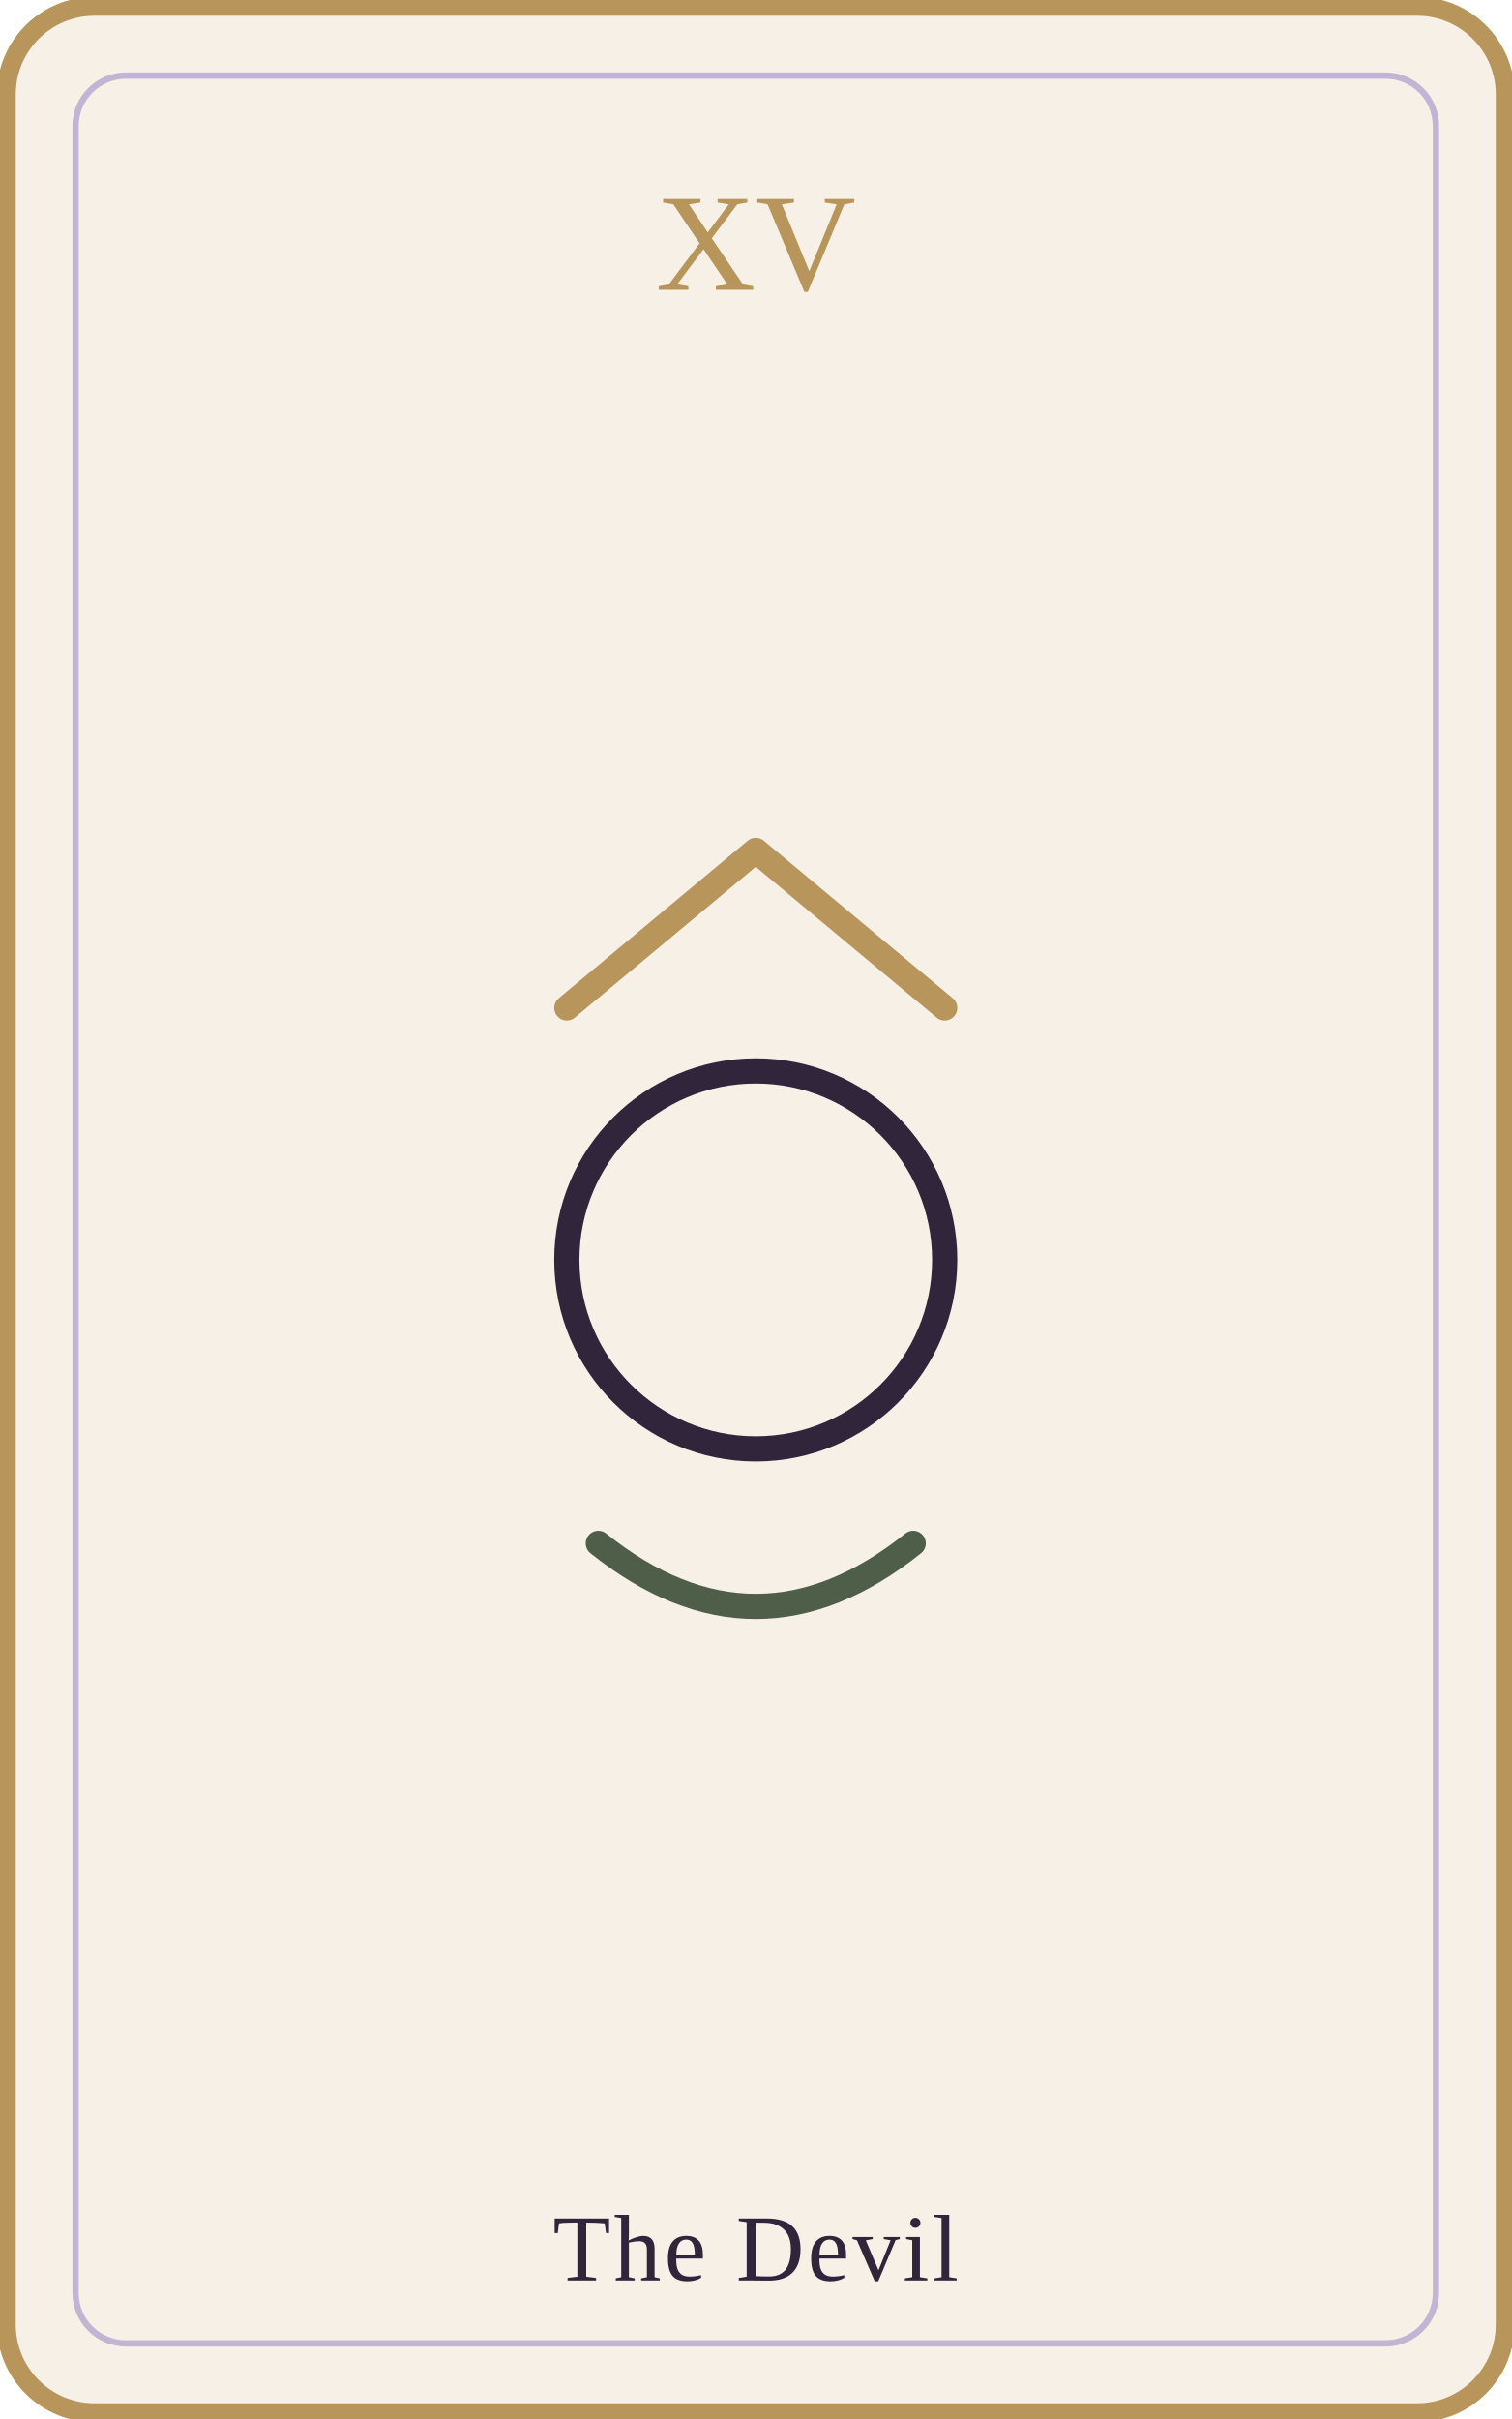
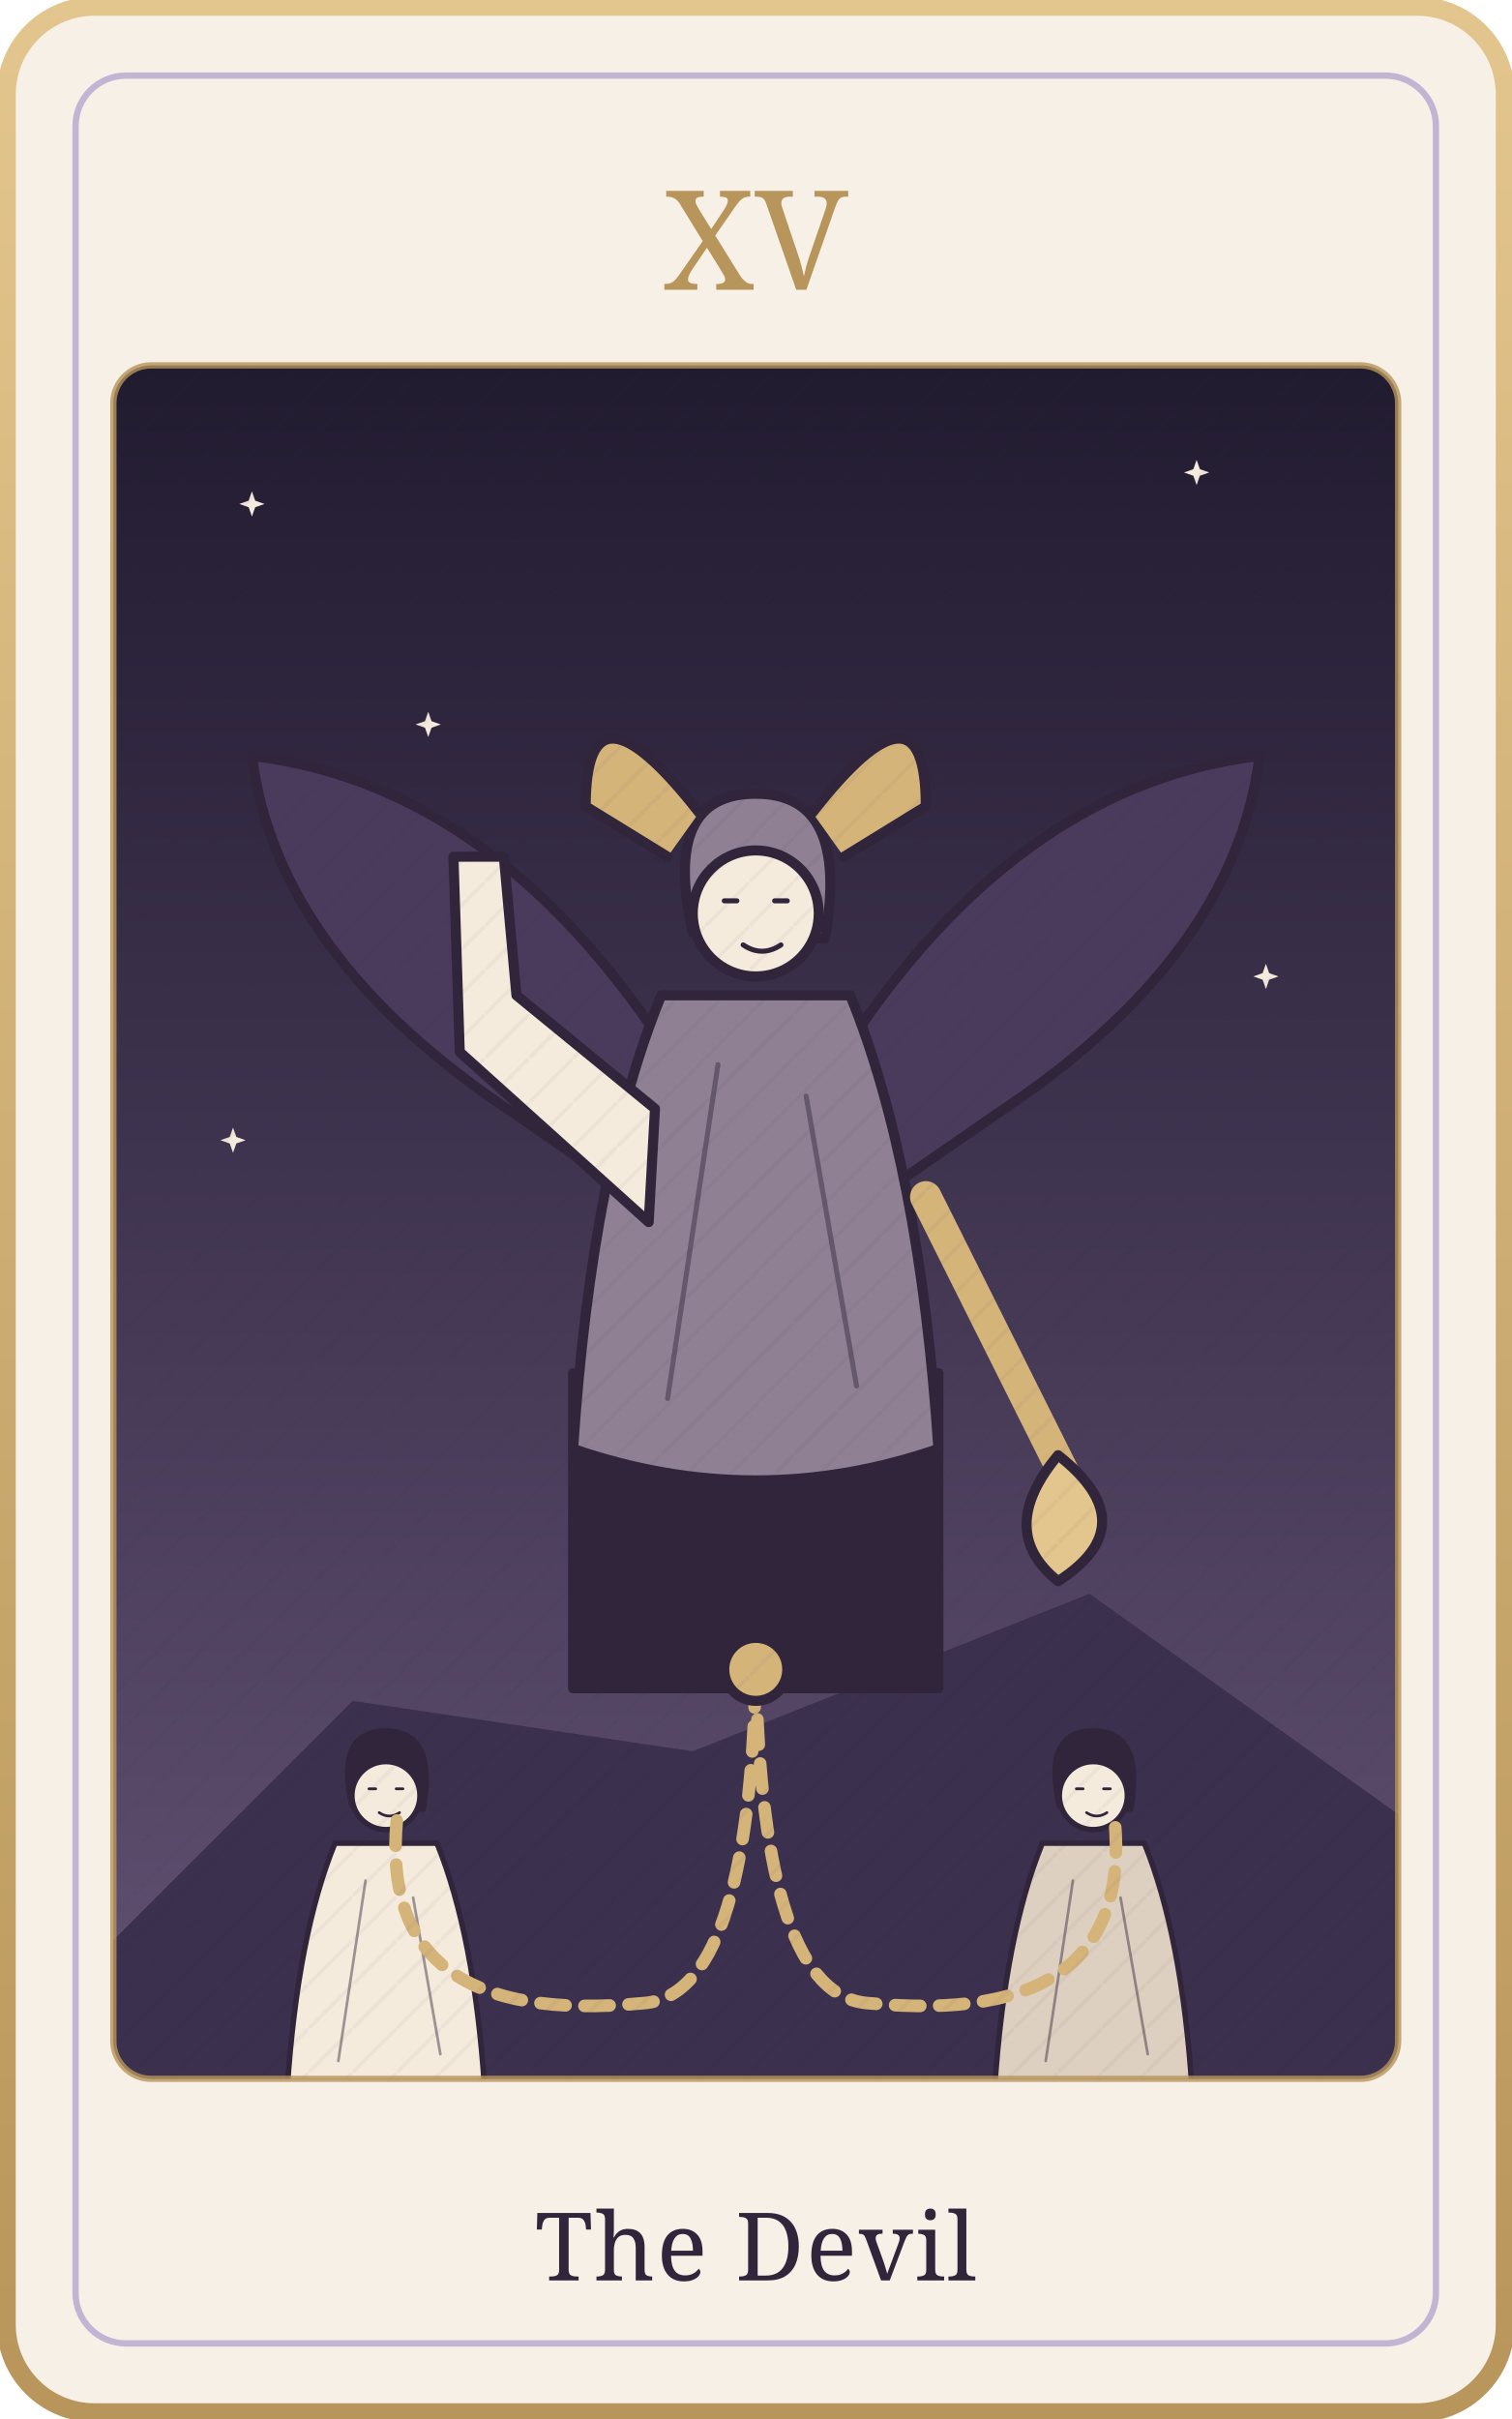
<svg xmlns="http://www.w3.org/2000/svg" viewBox="0 0 240 384" role="img" aria-label="The Devil">
-   <rect x="1" y="1" width="238" height="382" rx="14" fill="#f6f0e7" stroke="#b8955a" stroke-width="3" />
-   <rect x="12" y="12" width="216" height="360" rx="8" fill="none" stroke="#ac9bcb" stroke-width="1" opacity="0.7" />
-   <text x="120" y="46" text-anchor="middle" font-family="Georgia, 'Times New Roman', serif" font-size="22" fill="#b8955a">XV</text>
-   <g stroke="#30253b" stroke-width="4" fill="none" stroke-linecap="round" stroke-linejoin="round">
-     <path d="M 90 160 l 30 -25 l 30 25" stroke="#b8955a" />
-     <circle cx="120" cy="200" r="30" />
-     <path d="M 95 245 q 25 20 50 0" stroke="#4f5e48" />
+   <defs>
+     <linearGradient id="gold" x2="0" y2="1">
+       <stop stop-color="#e3c68e" />
+       <stop offset="1" stop-color="#b8955a" />
+     </linearGradient>
+     <linearGradient id="sky" x2="0" y2="1">
+       <stop stop-color="#211b30" />
+       <stop offset="1" stop-color="#625173" />
+     </linearGradient>
+     <linearGradient id="day" x2="0" y2="1">
+       <stop stop-color="#f5e7c8" />
+       <stop offset="1" stop-color="#e5d6cf" />
+     </linearGradient>
+     <pattern id="engraving" width="7" height="7" patternUnits="userSpaceOnUse">
+       <path d="M0 7 L7 0" stroke="#30253b" opacity=".045" stroke-width=".6" />
+     </pattern>
+     <clipPath id="picture">
+       <rect x="18" y="58" width="204" height="272" rx="6" />
+     </clipPath>
+   </defs>
+   <rect x="1" y="1" width="238" height="382" rx="14" fill="#f6f0e7" stroke="url(#gold)" stroke-width="3" />
+   <rect x="12" y="12" width="216" height="360" rx="8" fill="none" stroke="#ac9bcb" opacity=".7" />
+   <text x="120" y="46" text-anchor="middle" font-family="Georgia,serif" font-size="22" fill="#b8955a">XV</text>
+   <g clip-path="url(#picture)" stroke="#30253b" stroke-width="1.6" stroke-linejoin="round" stroke-linecap="round">
+     <rect x="18" y="58" width="204" height="272" fill="url(#sky)" stroke="none" />
+     <path d="M40 78 l0.52 1.48 l1.48 0.52 l-1.48 0.52 l-0.52 1.48 l-0.52-1.48 l-1.48-0.52 l1.48-0.52 Z" fill="#f5ebdd" stroke="none" />
+     <path d="M190 73 l0.52 1.48 l1.48 0.52 l-1.48 0.52 l-0.52 1.48 l-0.52-1.48 l-1.48-0.52 l1.48-0.52 Z" fill="#f5ebdd" stroke="none" />
+     <path d="M68 113 l0.52 1.48 l1.48 0.52 l-1.48 0.52 l-0.52 1.48 l-0.52-1.48 l-1.48-0.52 l1.48-0.52 Z" fill="#f5ebdd" stroke="none" />
+     <path d="M201 153 l0.52 1.48 l1.48 0.52 l-1.48 0.52 l-0.52 1.48 l-0.52-1.48 l-1.48-0.52 l1.48-0.52 Z" fill="#f5ebdd" stroke="none" />
+     <path d="M37 179 l0.52 1.48 l1.48 0.52 l-1.48 0.52 l-0.52 1.48 l-0.52-1.48 l-1.48-0.52 l1.48-0.52 Z" fill="#f5ebdd" stroke="none" />
+     <path d="M18 308 L56 270 L110 278 L173 253 L222 288 V330 H18 Z" fill="#3b304d" stroke="none" />
+     <path d="M111 175 Q82 125 40 120 Q44 152 82 177 L108 195 M129 175 Q158 125 200 120 Q196 152 158 177 L132 195" fill="#4a3a5c" />
+     <rect x="91" y="218" width="58" height="50" fill="#30253b" />
+     <path d="M105 158 Q94 185 91 230 Q120 240 149 230 Q146 185 135 158 Z" fill="#8f8193" />
+     <path d="M114 169 l-8 53 m22-48 l8 46" fill="none" stroke-width=".8" opacity=".45" />
+     <path d="M110 148 q-5-22 10-22 q15 0 11 23 Z" fill="#8f8193" />
+     <circle cx="120" cy="145" r="10" fill="#f5ebdd" />
+     <path d="M115 143 h2 m6 0 h2 m-7 7 q3 2 6 0" fill="none" stroke-width=".8" />
+     <path d="M111 129 q-18-23-18-1 l13 8 M129 129 q18-23 18-1 l-13 8" fill="#d5b47a" />
+     <path d="M104 176 L82 158 L80 136 L72 136 L73 167 L103 194 Z" fill="#f5ebdd" />
+     <path d="M147 190 l22 44" fill="none" stroke="#d5b47a" stroke-width="5" />
+     <path d="M168 231 q-10 12 0 20 q14-9 0-20 Z" fill="#e3c68e" />
+     <g transform="translate(17 163) scale(.54)">
+       <path d="M67 240 Q56 267 53 312 Q82 322 111 312 Q108 267 97 240 Z" fill="#f5ebdd" />
+       <path d="M76 251 l-8 53 m22-48 l8 46" fill="none" stroke-width=".8" opacity=".45" />
+       <path d="M72 229 q-5-22 10-22 q15 0 11 23 Z" fill="#30253b" />
+       <circle cx="82" cy="226" r="10" fill="#f5ebdd" />
+       <path d="M77 224 h2 m6 0 h2 m-7 7 q3 2 6 0" fill="none" stroke-width=".8" />
+       <path d="M275 240 Q264 267 261 312 Q290 322 319 312 Q316 267 305 240 Z" fill="#ded0c0" />
+       <path d="M284 251 l-8 53 m22-48 l8 46" fill="none" stroke-width=".8" opacity=".45" />
+       <path d="M280 229 q-5-22 10-22 q15 0 11 23 Z" fill="#30253b" />
+       <circle cx="290" cy="226" r="10" fill="#f5ebdd" />
+       <path d="M285 224 h2 m6 0 h2 m-7 7 q3 2 6 0" fill="none" stroke-width=".8" />
+     </g>
+     <path d="M63 289 Q60 322 102 318 Q119 317 120 265 Q121 317 138 318 Q180 322 177 289" fill="none" stroke="#d5b47a" stroke-width="2" stroke-dasharray="4 3" />
+     <circle cx="120" cy="265" r="5" fill="#d5b47a" />
+     <rect x="18" y="58" width="204" height="272" fill="url(#engraving)" stroke="none" />
  </g>
-   <text x="120" y="362" text-anchor="middle" font-family="Georgia, 'Times New Roman', serif" font-size="15" fill="#30253b" letter-spacing="0.5">The Devil</text>
+   <rect x="18" y="58" width="204" height="272" rx="6" fill="none" stroke="#b8955a" opacity=".8" />
+   <text x="120" y="362" text-anchor="middle" font-family="Georgia,serif" font-size="15" fill="#30253b" letter-spacing=".3">The Devil</text>
</svg>
